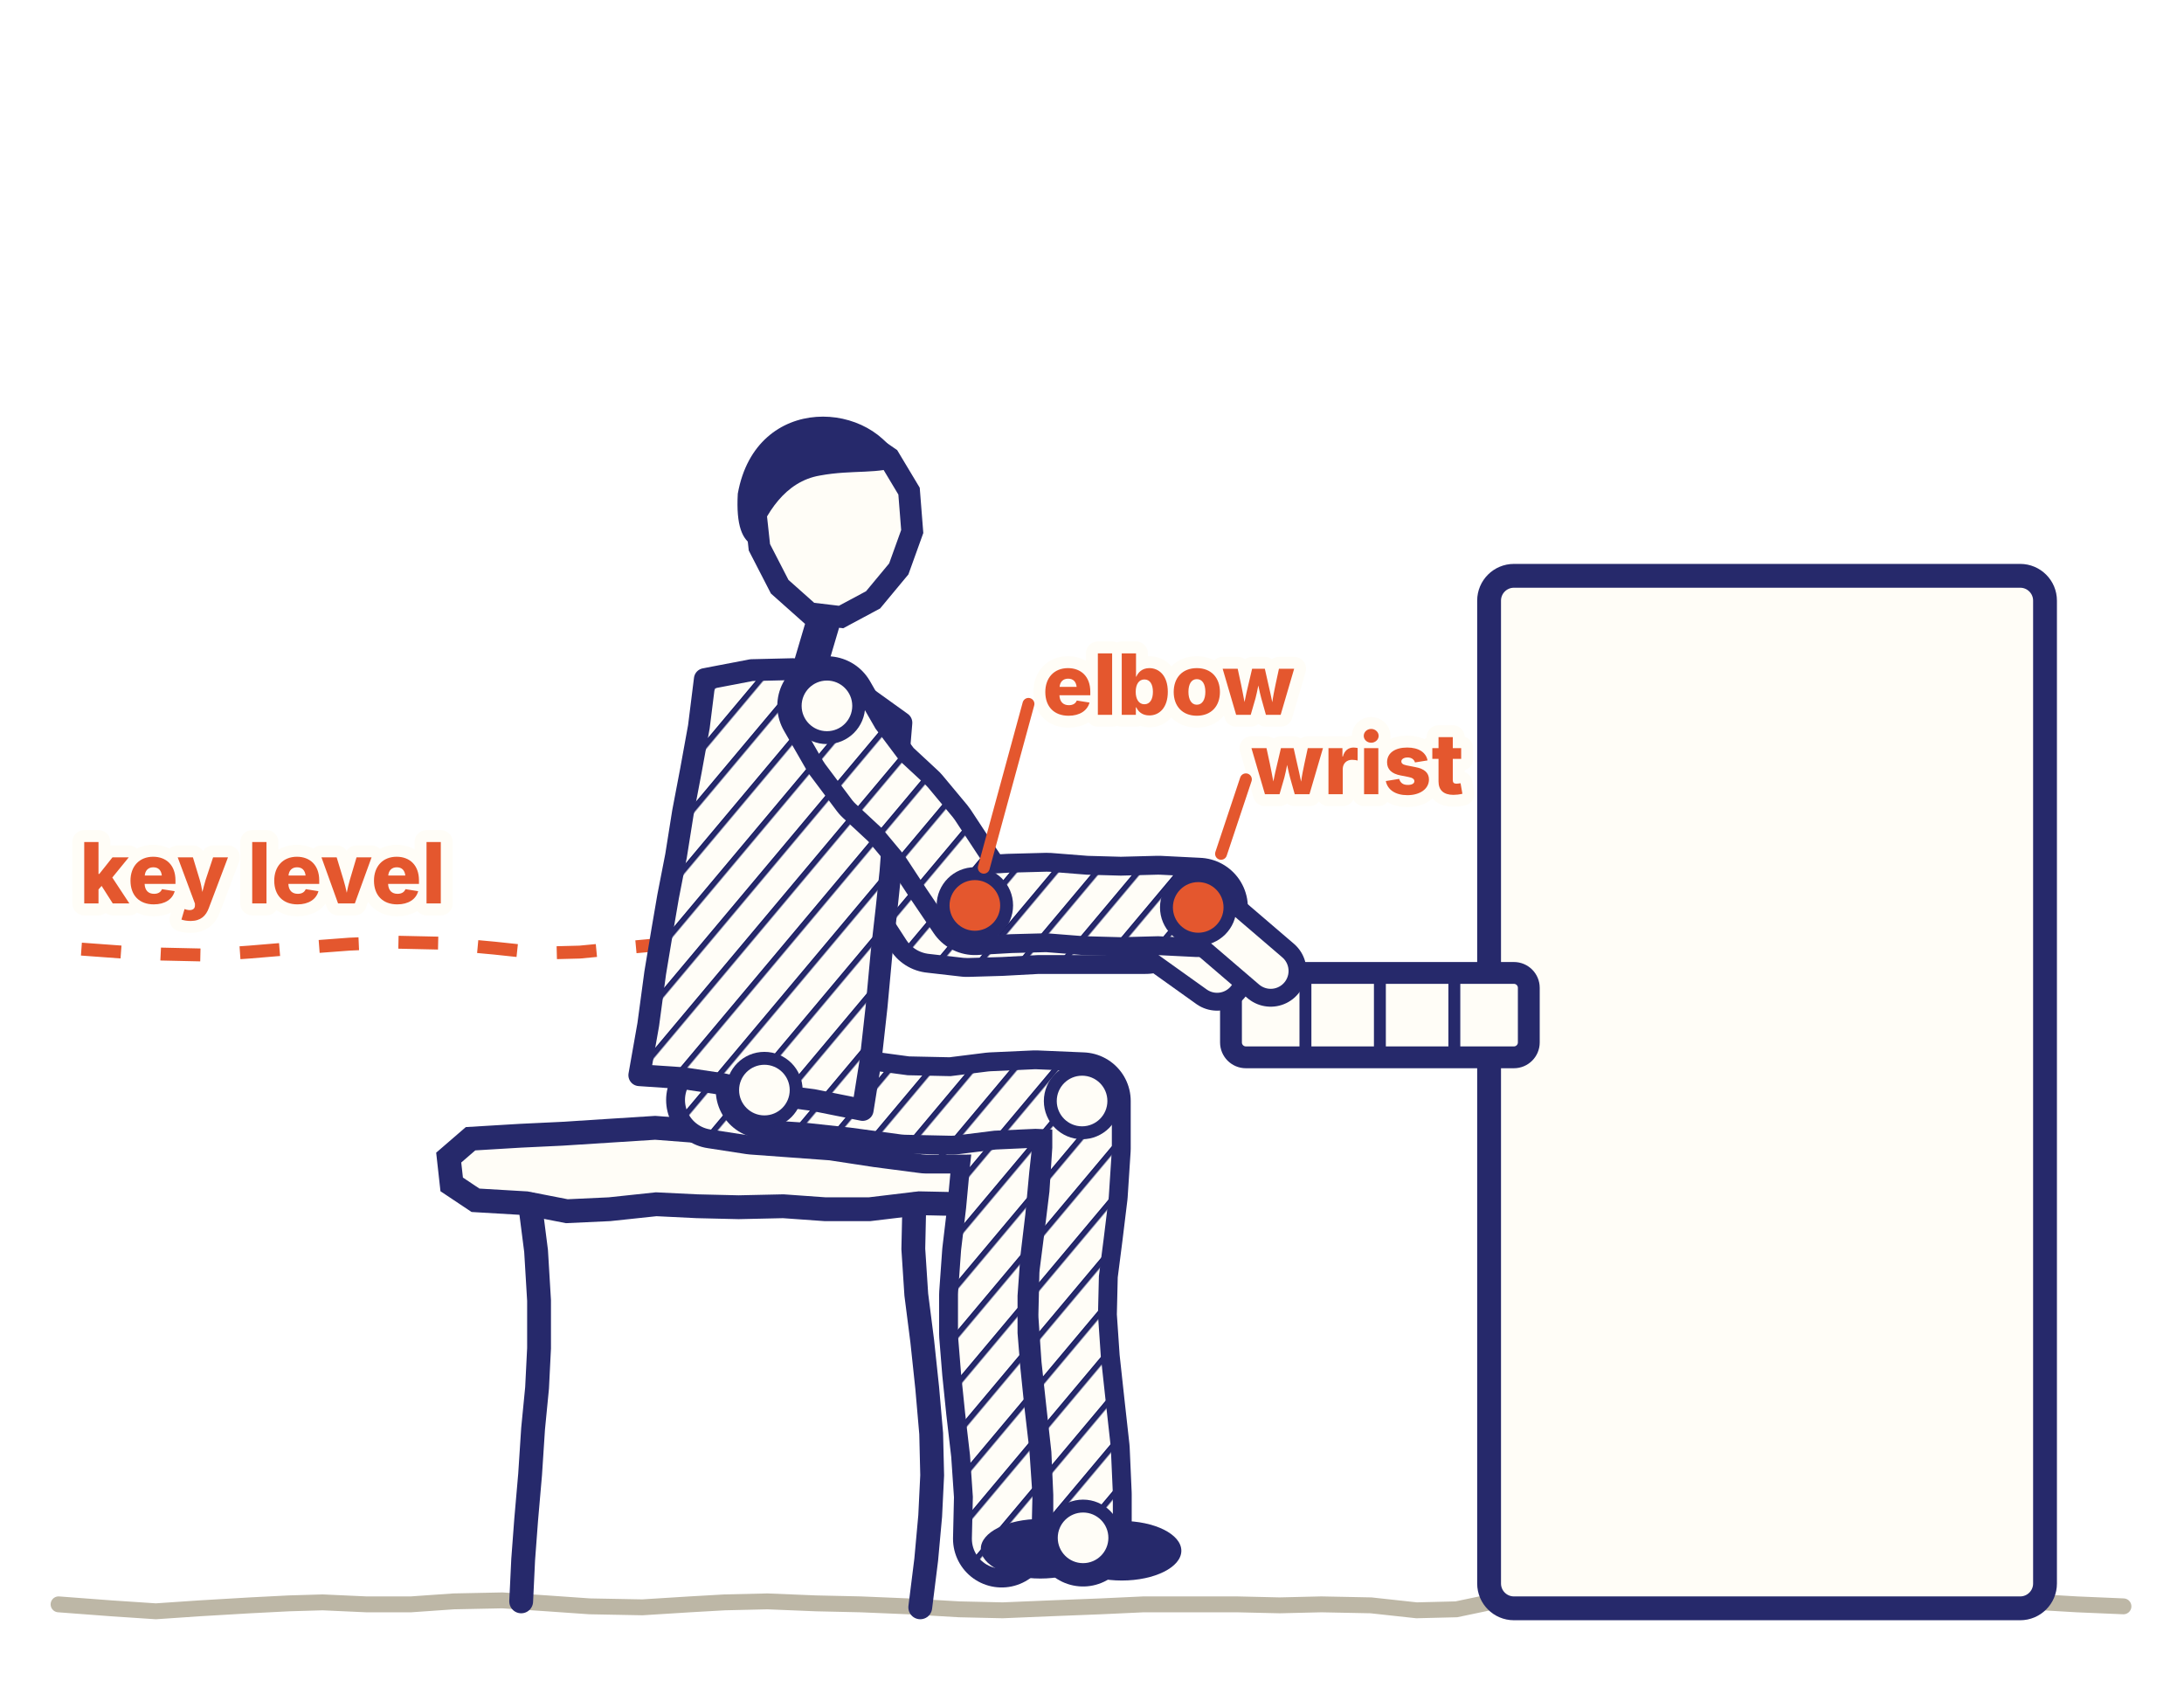
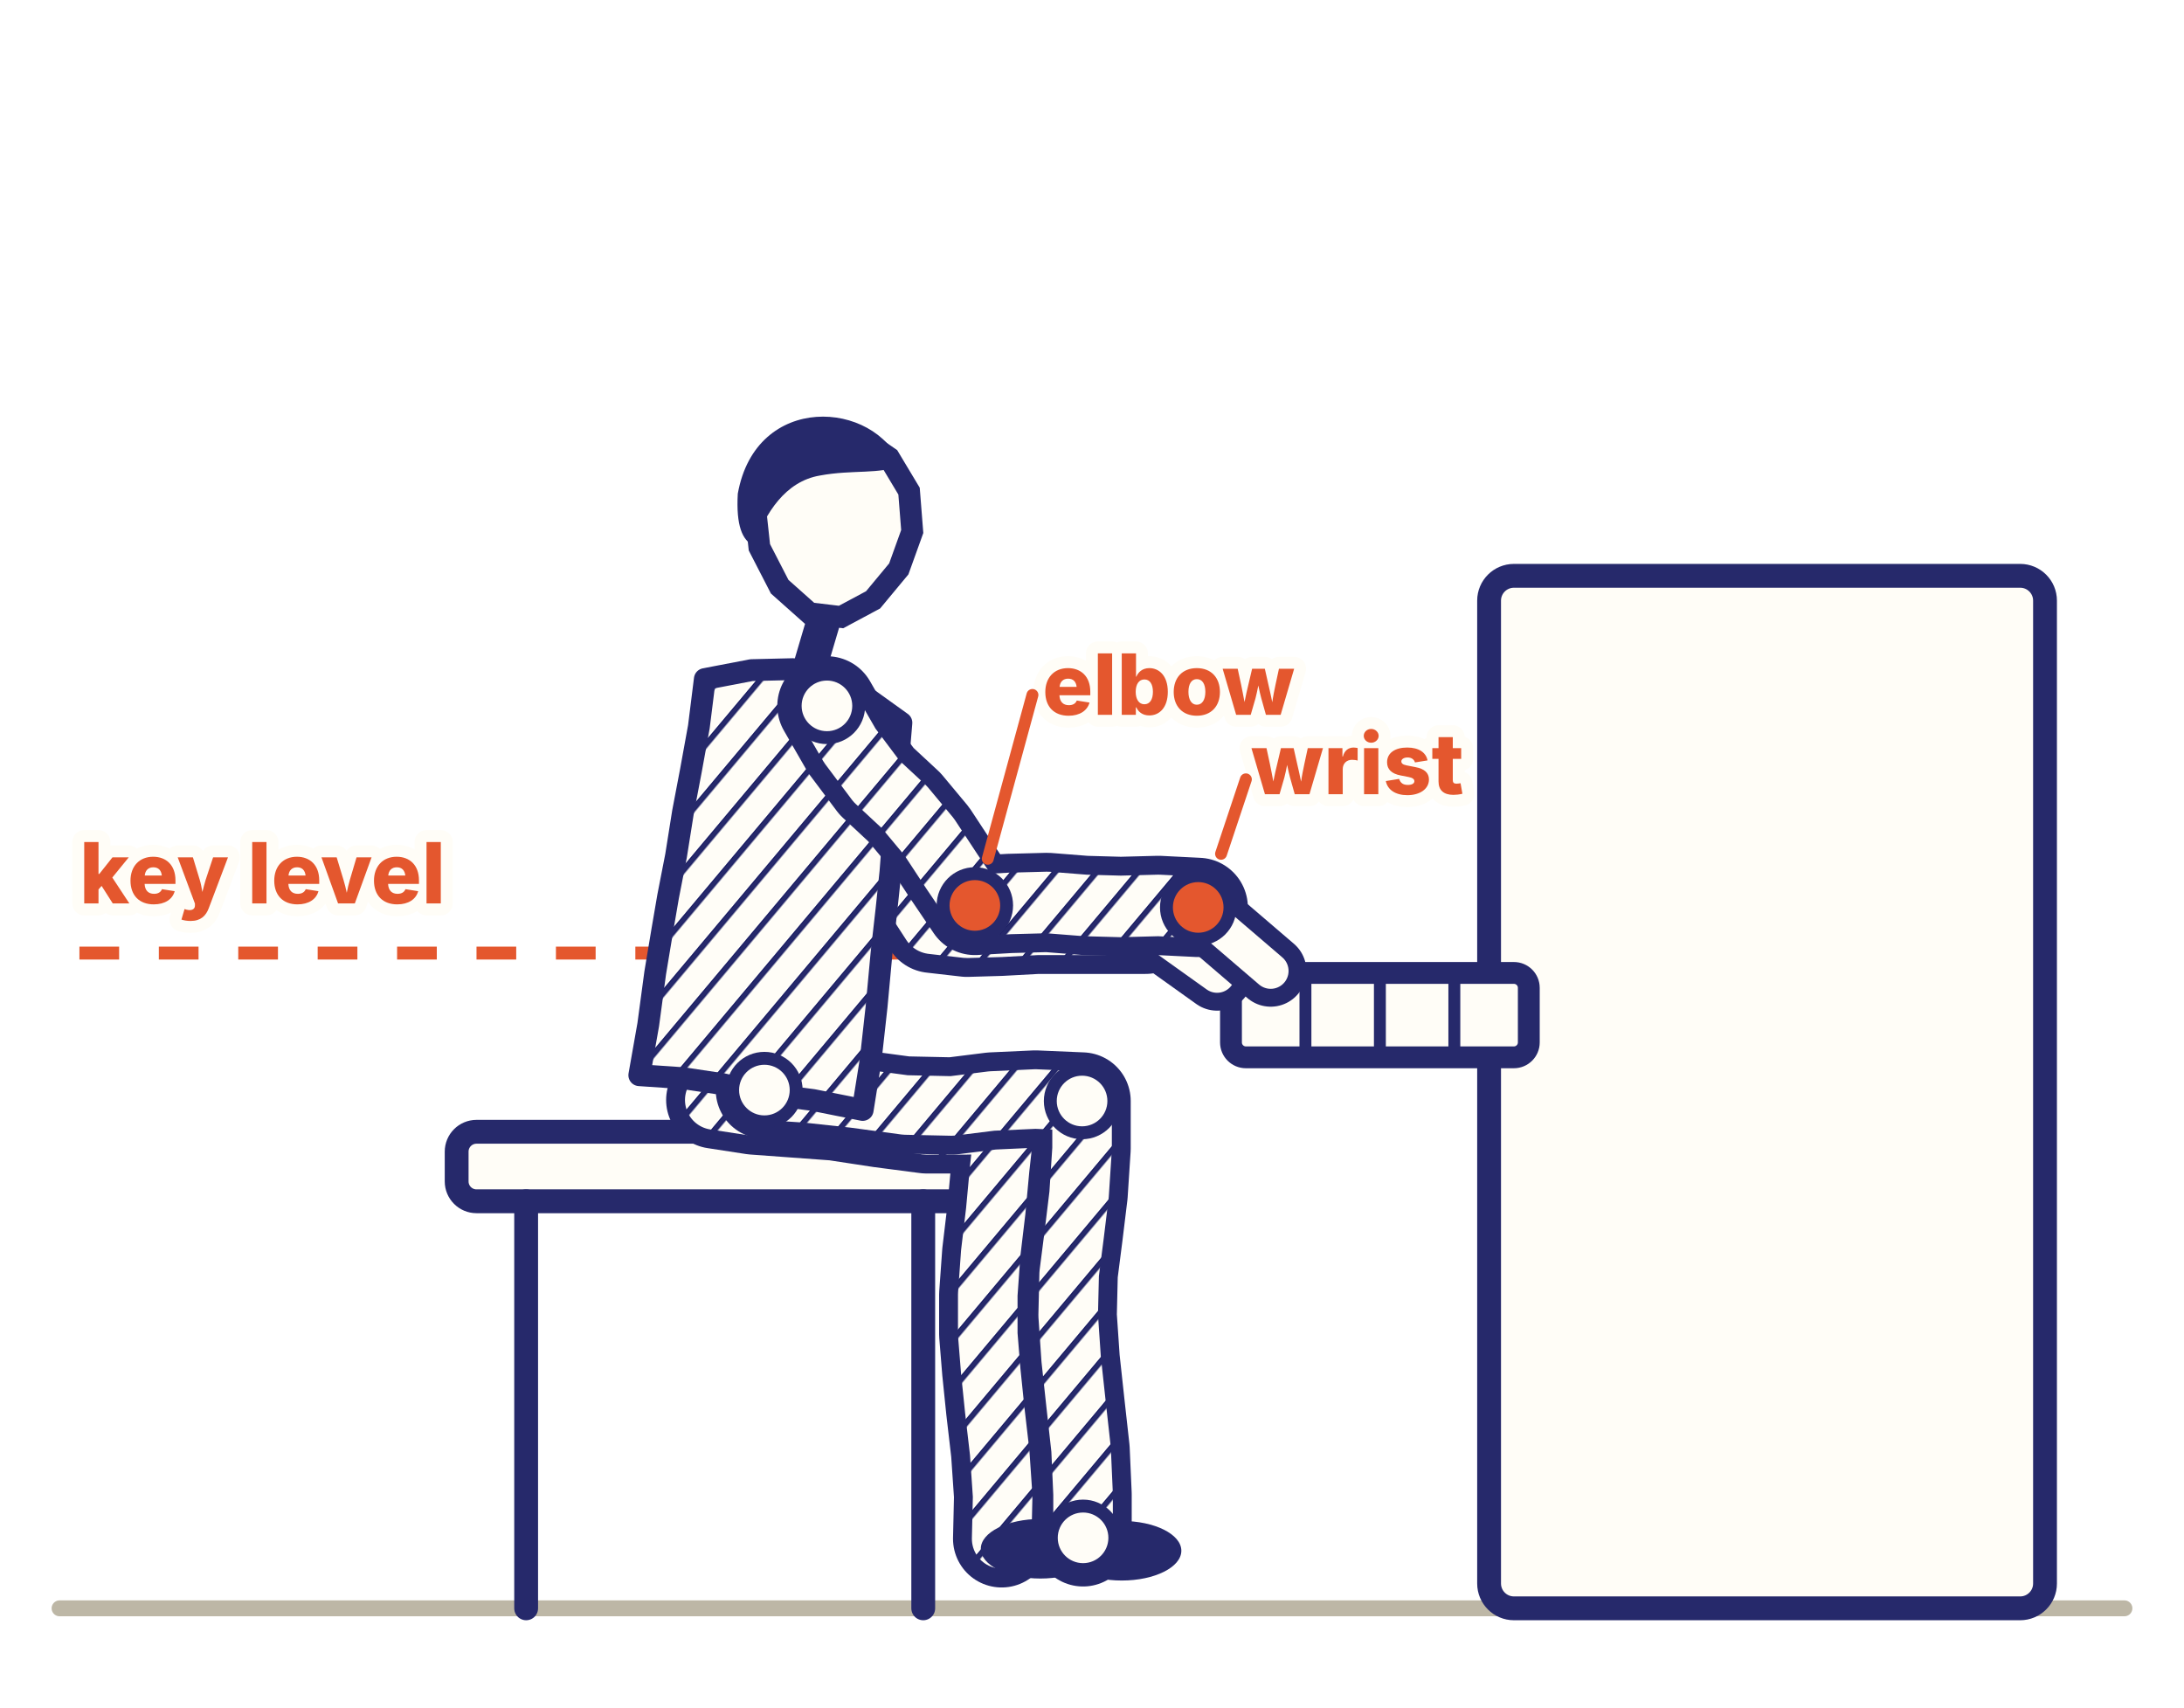
<svg xmlns="http://www.w3.org/2000/svg" viewBox="0 0 220 172" width="440" height="344">
  <defs>
    <pattern id="hpsit20" width="3.2" height="3.2" patternUnits="userSpaceOnUse" patternTransform="rotate(40)">
      <rect width="3.2" height="3.2" fill="#fffdf7" />
      <line x1="0" y1="0" x2="0" y2="3.2" stroke="#26296b" stroke-width="1.15" />
    </pattern>
  </defs>
-   <path d="M5.9 161.6l5.3.4 4.5.3 4.4-.3 5.1-.3 3.9-.2 3.4-.1 4.4.2 4.5 0 4.3-.3 4.9-.1 4.5.3 4.3.3 5.3.1 4.8-.3 3.5-.2 4.3-.1 4.9.2 4.5.1 4.8.2 5.1.3 4.4.1 4.8-.2 5.1-.2 4.3-.2 4.4 0 5 0 4.3.1 4.2-.1 5 .1 4.6.5 4-.1 4.3-.9 4.3-.5 4.3.1 4.9.2 4.5.3 3.8.4 4.5-.2 4.8-.3 4.1.2 4 0 4.3-.7 4.6 0 5 .6 5.1.3 4.7.2" stroke="#bdb7a6" stroke-width="1.6" stroke-linecap="round" fill="none" />
+   <line x1="6.0" y1="162.0" x2="214.0" y2="162.0" stroke="#bdb7a6" stroke-width="1.6" stroke-linecap="round" />
  <text stroke="#fffdf7" stroke-width="2.4" stroke-linejoin="round" paint-order="stroke" x="8" y="91" font-size="8.5" font-weight="800" fill="#e4572e" font-family="Inter,sans-serif">key level</text>
-   <path d="M8.2 95.6l4.1.3 4 .2 4.5.1 4.3-.3 4.8-.4 5.3-.4 4.6-.2 4.6.1 5.4.5 4.7.5 3.9-.1 4.2-.4 4.3-.4 4.5-.1 5.1-.1 4.8-.1 4.5-.1 5.1.5 4.8.8 4 .1 4.2-.3 4.4-.4 4.1-.5 4.5.1 4.9.6" stroke="#e4572e" stroke-width="1.3" stroke-dasharray="4 4" fill="none" />
-   <path d="M47.4 114.7l5-.3 4.2-.2 4.7-.3 4.7-.3 3.9.3 4.2.7 4.6 0 4.6-.3 5.1.3 5.2.2 4.5-.3 1.8 1.9-.3 3.1-2.2 1.8-4.8-.1-5 .6-4.5 0-4.2-.3-4.5.1-4.2-.1-4.1-.2-4.7.5-4.3.2-4.1-.8-5.1-.3-2.4-1.6-.3-2.7z" fill="#fffdf7" stroke="#26296b" stroke-width="2.4" />
-   <path d="M53.4 121.3l.6 4.7 .3 5 0 4.8-.2 4-.4 4.1-.3 4.6-.4 4.6-.3 4-.2 4.2" stroke="#26296b" stroke-width="2.4" stroke-linecap="round" fill="none" />
-   <path d="M92.1 121.3l-.1 4.5 .3 4.6 .6 4.7 .5 4.7 .4 4.6 .1 4.2-.2 4.1-.4 4.4-.6 4.8" stroke="#26296b" stroke-width="2.4" stroke-linecap="round" fill="none" />
+   <line x1="8" y1="96" x2="122" y2="96" stroke="#e4572e" stroke-width="1.3" stroke-dasharray="4 4" />
+   <rect x="46" y="114" width="54" height="7" rx="2" fill="#fffdf7" stroke="#26296b" stroke-width="2.4" />
+   <line x1="53.0" y1="121.0" x2="53.0" y2="162.0" stroke="#26296b" stroke-width="2.4" stroke-linecap="round" />
+   <line x1="93.0" y1="121.0" x2="93.0" y2="162.0" stroke="#26296b" stroke-width="2.4" stroke-linecap="round" />
  <rect x="150" y="58" width="56" height="104" rx="2.5" fill="#fffdf7" stroke="#26296b" stroke-width="2.4" />
  <rect x="124" y="98" width="30" height="8.5" rx="1.5" fill="#fffdf7" stroke="#26296b" stroke-width="2.2" />
  <line x1="131.5" y1="98.0" x2="131.5" y2="106.5" stroke="#26296b" stroke-width="1.2" stroke-linecap="round" />
  <line x1="139.0" y1="98.0" x2="139.0" y2="106.5" stroke="#26296b" stroke-width="1.2" stroke-linecap="round" />
  <line x1="146.5" y1="98.0" x2="146.5" y2="106.5" stroke="#26296b" stroke-width="1.2" stroke-linecap="round" />
  <g data-who="girl" display="none">
    <path d="M72 110.8l3.9.6 4.1.3 4.1.3 4.6.7 4.6.6 4 0 3.9-.1-.5 4.5-.4 4.3-.5 4.2-.3 4.2 0 4 .3 3.7 .4 3.9 .5 4.3 .3 4.4-.1 4.3" fill="none" stroke="#26296b" stroke-width="9.8" stroke-linecap="round" stroke-linejoin="round" />
    <path d="M72 110.8l3.9.6 4.1.3 4.1.3 4.6.7 4.6.6 4 0 3.9-.1-.5 4.5-.4 4.3-.5 4.2-.3 4.2 0 4 .3 3.7 .4 3.9 .5 4.3 .3 4.4-.1 4.3" fill="none" stroke="url(#hpsit20)" stroke-width="6.0" stroke-linecap="round" stroke-linejoin="round" />
    <path d="M72 110.8l3.9.6 4.1.3 4.1.3 4.6.7 4.6.6 4 0 3.9-.1-.5 4.5-.4 4.3-.5 4.2-.3 4.2 0 4 .3 3.7 .4 3.9 .5 4.3 .3 4.4-.1 4.3" fill="none" stroke="#fffdf7" stroke-width="5" stroke-linecap="round" stroke-linejoin="round" />
    <path d="M100.4 120.3l-.5 4.4-.3 4.5-.1 4.2 .2 4 .4 4 .6 4.5 .3 4.5-.1 4.6" fill="none" stroke="#26296b" stroke-width="10.2" stroke-linecap="round" stroke-linejoin="round" />
    <path d="M100.4 120.3l-.5 4.4-.3 4.5-.1 4.2 .2 4 .4 4 .6 4.5 .3 4.5-.1 4.6" fill="none" stroke="url(#hpsit20)" stroke-width="6.4" stroke-linecap="round" stroke-linejoin="round" />
    <g transform="translate(0.8 0)">
      <ellipse cx="104.0" cy="156.0" rx="6" ry="3" fill="#26296b" />
    </g>
    <path d="M79.8 72.3l1.9 3.8 2.2 4 2.5 3.3 2.6 2.8 2.5 3.1 2.4 3.7 3.5.4 3.4-.1 3.7-.2 3.7 0 3.5 0 3.7 0" fill="none" stroke="#26296b" stroke-width="10.0" stroke-linecap="round" stroke-linejoin="round" />
    <path d="M79.8 72.3l1.9 3.8 2.2 4 2.5 3.3 2.6 2.8 2.5 3.1 2.4 3.7 3.5.4 3.4-.1 3.7-.2 3.7 0 3.5 0 3.7 0" fill="none" stroke="url(#hpsit20)" stroke-width="6.2" stroke-linecap="round" stroke-linejoin="round" />
    <path d="M79.8 72.3l1.9 3.8 2.2 4 2.5 3.3 2.6 2.8 2.5 3.1 2.4 3.7 3.5.4 3.4-.1 3.7-.2 3.7 0 3.5 0 3.7 0" fill="none" stroke="#fffdf7" stroke-width="5.2" stroke-linecap="round" stroke-linejoin="round" />
    <g transform="translate(-0.4 -0.8)">
      <polyline points="116.0,94.0 123.0,99.0" fill="none" stroke="#26296b" stroke-width="7.2" stroke-linecap="round" stroke-linejoin="round" />
    </g>
    <g transform="translate(-0.4 -0.8)">
      <polyline points="116.0,94.0 123.0,99.0" fill="none" stroke="url(#hpsit20)" stroke-width="3.4" stroke-linecap="round" stroke-linejoin="round" />
    </g>
    <g transform="translate(-0.4 -0.8)">
      <polyline points="116.0,94.0 123.0,99.0" fill="none" stroke="#fffdf7" stroke-width="3.6" stroke-linecap="round" stroke-linejoin="round" />
    </g>
    <path d="M77 109.8l4.4.3 4.6.5 5.2.7 4.7.1 4-.5 4.4-.2 4.7.2 0 4.8-.3 4.6-.5 4.1-.5 3.9-.1 4.2 .3 4.4 .5 4.6 .5 4.5 .2 4.5 0 4.4" fill="none" stroke="#26296b" stroke-width="9.8" stroke-linecap="round" stroke-linejoin="round" />
    <path d="M77 109.8l4.4.3 4.6.5 5.2.7 4.7.1 4-.5 4.4-.2 4.7.2 0 4.8-.3 4.6-.5 4.1-.5 3.9-.1 4.2 .3 4.4 .5 4.6 .5 4.5 .2 4.5 0 4.4" fill="none" stroke="url(#hpsit20)" stroke-width="6.0" stroke-linecap="round" stroke-linejoin="round" />
    <path d="M77 109.8l4.4.3 4.6.5 5.2.7 4.7.1 4-.5 4.4-.2 4.7.2 0 4.8-.3 4.6-.5 4.1-.5 3.9-.1 4.2 .3 4.4 .5 4.6 .5 4.5 .2 4.5 0 4.4" fill="none" stroke="#fffdf7" stroke-width="5" stroke-linecap="round" stroke-linejoin="round" />
    <path d="M108.8 118.5l-.4 4-.5 3.6-.3 3.8 .1 4 .3 4.2 .5 4.2 .4 4.3 .2 4.2 0 4.1" fill="none" stroke="#26296b" stroke-width="10.2" stroke-linecap="round" stroke-linejoin="round" />
    <path d="M108.8 118.5l-.4 4-.5 3.6-.3 3.8 .1 4 .3 4.2 .5 4.2 .4 4.3 .2 4.2 0 4.1" fill="none" stroke="url(#hpsit20)" stroke-width="6.4" stroke-linecap="round" stroke-linejoin="round" />
    <g transform="translate(1 0.2)">
      <ellipse cx="112.0" cy="156.0" rx="6" ry="3" fill="#26296b" />
    </g>
    <path d="M71 68.4l-.6 4.8-.8 4.4-.8 4.2-.7 4.4-.8 4.1-.6 3.5-.7 4.2-.7 5.2-.9 5.1 4.4.3 4 .6 4.5 1 4.6.6 5 1 .8-5 .6-5.4 .5-5.4 .5-4.4 .4-3.8 .3-3.9 .3-3.9 .2-3.6 .3-3.6-3.9-2.8-3.6-1.9-3.4-.7-4.2.1z" fill="#fffdf7" stroke="#26296b" stroke-width="2.2" stroke-linejoin="round" />
    <path d="M63.9 108.3l.8-4.4 .6-4.6 .7-4.1 .6-3.3 .8-3.5 .8-4.1 1.8-3.3 2-3.1 2-3.4 1.9-4 3.8.4 3.2.4 3.3 1.1 .9 3.9 1 3.5 1 3.2 1 3.2 .7 3.5 .8 3.6 .8 3.8 .9 4.2-.3 5.2-.7 4.9-.9 4.3-.8 4.3-3.6 1-3.2.7-3.2-2.2-3.5-1.8-3.6-2.3-3.2-2.8-2.9-2.4z" fill="url(#hpsit20)" stroke="#26296b" stroke-width="2.2" stroke-linejoin="round" />
    <g transform="translate(-0.1 0.1)">
      <line x1="90.4" y1="104.8" x2="82.4" y2="104.6" stroke="#fffdf7" stroke-width="1.3" stroke-linecap="round" />
    </g>
    <g transform="translate(-0.4 0.2)">
      <line x1="90.3" y1="108.6" x2="82.3" y2="108.3" stroke="#fffdf7" stroke-width="1.3" stroke-linecap="round" />
    </g>
    <g transform="translate(-0.8 0.2)">
      <line x1="90.1" y1="112.2" x2="82.1" y2="111.9" stroke="#fffdf7" stroke-width="1.3" stroke-linecap="round" />
    </g>
    <g transform="translate(-1.1 0.5)">
      <line x1="90.0" y1="116.0" x2="82.0" y2="115.7" stroke="#fffdf7" stroke-width="1.3" stroke-linecap="round" />
    </g>
    <path d="M83.3 71.1l2.3 4 2.7 3.6 2.8 2.6 2.5 3 2.3 3.5 2.3 3.4 3.5-.2 3.8-.1 3.8.3 3.6.1 3.8-.1 4 .2" fill="none" stroke="#26296b" stroke-width="10.0" stroke-linecap="round" stroke-linejoin="round" />
    <path d="M83.3 71.1l2.3 4 2.7 3.6 2.8 2.6 2.5 3 2.3 3.5 2.3 3.4 3.5-.2 3.8-.1 3.8.3 3.6.1 3.8-.1 4 .2" fill="none" stroke="url(#hpsit20)" stroke-width="6.2" stroke-linecap="round" stroke-linejoin="round" />
    <path d="M83.3 71.1l2.3 4 2.7 3.6 2.8 2.6 2.5 3 2.3 3.5 2.3 3.4 3.5-.2 3.8-.1 3.8.3 3.6.1 3.8-.1 4 .2" fill="none" stroke="#fffdf7" stroke-width="5.2" stroke-linecap="round" stroke-linejoin="round" />
    <g transform="translate(0 -0.2)">
      <polyline points="121.0,92.0 128.0,98.0" fill="none" stroke="#26296b" stroke-width="7.2" stroke-linecap="round" stroke-linejoin="round" />
    </g>
    <g transform="translate(0 -0.2)">
      <polyline points="121.0,92.0 128.0,98.0" fill="none" stroke="url(#hpsit20)" stroke-width="3.4" stroke-linecap="round" stroke-linejoin="round" />
    </g>
    <g transform="translate(0 -0.2)">
      <polyline points="121.0,92.0 128.0,98.0" fill="none" stroke="#fffdf7" stroke-width="3.6" stroke-linecap="round" stroke-linejoin="round" />
    </g>
    <g transform="translate(0.4 -0.2)">
      <line x1="83.1" y1="60.9" x2="81.0" y2="68.0" stroke="#26296b" stroke-width="3.4" stroke-linecap="round" />
    </g>
    <g transform="translate(0.9 0.2)">
      <path d="M80.2,67.9 Q72.6,67.6 73.7,73.8 Q79.0,73.2 80.2,67.9 Z" fill="#fffdf7" stroke="#26296b" stroke-width="1.1" stroke-linejoin="round" />
    </g>
    <g transform="translate(0.1 0.4)">
      <path d="M81.8,68.1 Q89.3,69.6 86.8,75.3 Q81.8,73.5 81.8,68.1 Z" fill="#fffdf7" stroke="#26296b" stroke-width="1.1" stroke-linejoin="round" />
    </g>
    <g transform="translate(0.6 0.2)">
      <path d="M80.5,72.6 l-3.2,-2.2 l-0.4,3.6 Z M80.5,72.6 l3.6,-1.4 l-0.4,3.6 Z" fill="#fffdf7" stroke="#26296b" stroke-width="1" stroke-linejoin="round" />
    </g>
    <g transform="translate(84.0 53.0) rotate(6.8) scale(1 1)">
      <path d="M-8.1 -0.9l.9 3.9 2.5 3.7 3.3 2.3 3.2 0 3-2.1 2.2-3.4 .9-3.9-.8-4-2.4-3.1-3.2-1.7-3.4-.1-3.1 1.6-2.3 2.9z" fill="#fffdf7" stroke="#26296b" stroke-width="2.2" />
      <g transform="translate(0.2 -0.7)">
        <path d="M4.6,-8.6 C-2,-13 -11.6,-9 -11.2,1 C-11,8 -11.8,16 -12.6,23.4 C-9.8,25 -6.2,24.8 -3.6,23.4 C-4.6,15 -4.8,8 -3.8,2.2 C-3,-2.2 0,-5.4 5.8,-5.8 Z" fill="#26296b" />
      </g>
      <g transform="translate(-0.3 -0.3)">
        <path d="M1.9,-10.4 C-0.4,-7.8 -2.4,-4.2 -3.4,0.4 L-5.9,0 C-4.9,-5 -2.6,-8.8 -0.4,-11.6 Z" fill="#fffdf7" stroke="#26296b" stroke-width="1.1" stroke-linejoin="round" />
      </g>
    </g>
  </g>
  <g data-who="boy">
    <path d="M72 110.8l3.9.6 4.1.3 4.1.3 4.6.7 4.6.6 4 0 3.9-.1-.5 4.5-.4 4.3-.5 4.2-.3 4.2 0 4 .3 3.7 .4 3.9 .5 4.3 .3 4.4-.1 4.3" fill="none" stroke="#26296b" stroke-width="9.8" stroke-linecap="round" stroke-linejoin="round" />
    <path d="M72 110.8l3.9.6 4.1.3 4.1.3 4.6.7 4.6.6 4 0 3.9-.1-.5 4.5-.4 4.3-.5 4.2-.3 4.2 0 4 .3 3.7 .4 3.9 .5 4.3 .3 4.4-.1 4.3" fill="none" stroke="url(#hpsit20)" stroke-width="6.0" stroke-linecap="round" stroke-linejoin="round" />
    <g transform="translate(0.8 0)">
      <ellipse cx="104.0" cy="156.0" rx="6" ry="3" fill="#26296b" />
    </g>
    <path d="M79.8 72.3l1.9 3.8 2.2 4 2.5 3.3 2.6 2.8 2.5 3.1 2.4 3.7 3.5.4 3.4-.1 3.7-.2 3.7 0 3.5 0 3.7 0" fill="none" stroke="#26296b" stroke-width="10.0" stroke-linecap="round" stroke-linejoin="round" />
    <path d="M79.8 72.3l1.9 3.8 2.2 4 2.5 3.3 2.6 2.8 2.5 3.1 2.4 3.7 3.5.4 3.4-.1 3.7-.2 3.7 0 3.5 0 3.7 0" fill="none" stroke="url(#hpsit20)" stroke-width="6.2" stroke-linecap="round" stroke-linejoin="round" />
    <g transform="translate(-0.4 -0.8)">
      <polyline points="116.0,94.0 123.0,99.0" fill="none" stroke="#26296b" stroke-width="7.2" stroke-linecap="round" stroke-linejoin="round" />
    </g>
    <g transform="translate(-0.4 -0.8)">
      <polyline points="116.0,94.0 123.0,99.0" fill="none" stroke="url(#hpsit20)" stroke-width="3.4" stroke-linecap="round" stroke-linejoin="round" />
    </g>
    <g transform="translate(-0.4 -0.8)">
      <polyline points="116.0,94.0 123.0,99.0" fill="none" stroke="#fffdf7" stroke-width="3.6" stroke-linecap="round" stroke-linejoin="round" />
    </g>
    <path d="M77 109.8l4.4.3 4.6.5 5.2.7 4.7.1 4-.5 4.4-.2 4.7.2 0 4.8-.3 4.6-.5 4.1-.5 3.9-.1 4.2 .3 4.4 .5 4.6 .5 4.5 .2 4.5 0 4.4" fill="none" stroke="#26296b" stroke-width="9.8" stroke-linecap="round" stroke-linejoin="round" />
    <path d="M77 109.8l4.4.3 4.6.5 5.2.7 4.7.1 4-.5 4.4-.2 4.7.2 0 4.8-.3 4.6-.5 4.1-.5 3.9-.1 4.2 .3 4.4 .5 4.6 .5 4.5 .2 4.5 0 4.4" fill="none" stroke="url(#hpsit20)" stroke-width="6.0" stroke-linecap="round" stroke-linejoin="round" />
    <g transform="translate(1 0.2)">
      <ellipse cx="112.0" cy="156.0" rx="6" ry="3" fill="#26296b" />
    </g>
    <path d="M71 68.4l-.6 4.8-.8 4.4-.8 4.2-.7 4.4-.8 4.1-.6 3.5-.7 4.2-.7 5.2-.9 5.1 4.4.3 4 .6 4.5 1 4.6.6 5 1 .8-5 .6-5.4 .5-5.4 .5-4.4 .4-3.8 .3-3.9 .3-3.9 .2-3.6 .3-3.6-3.9-2.8-3.6-1.9-3.4-.7-4.2.1z" fill="url(#hpsit20)" stroke="#26296b" stroke-width="2.2" stroke-linejoin="round" />
    <path d="M83.3 71.1l2.3 4 2.7 3.6 2.8 2.6 2.5 3 2.3 3.5 2.3 3.4 3.5-.2 3.8-.1 3.8.3 3.6.1 3.8-.1 4 .2" fill="none" stroke="#26296b" stroke-width="10.0" stroke-linecap="round" stroke-linejoin="round" />
    <path d="M83.3 71.1l2.3 4 2.7 3.6 2.8 2.6 2.5 3 2.3 3.5 2.3 3.4 3.5-.2 3.8-.1 3.8.3 3.6.1 3.8-.1 4 .2" fill="none" stroke="url(#hpsit20)" stroke-width="6.2" stroke-linecap="round" stroke-linejoin="round" />
    <g transform="translate(0 -0.2)">
      <polyline points="121.0,92.0 128.0,98.0" fill="none" stroke="#26296b" stroke-width="7.2" stroke-linecap="round" stroke-linejoin="round" />
    </g>
    <g transform="translate(0 -0.2)">
      <polyline points="121.0,92.0 128.0,98.0" fill="none" stroke="url(#hpsit20)" stroke-width="3.4" stroke-linecap="round" stroke-linejoin="round" />
    </g>
    <g transform="translate(0 -0.2)">
      <polyline points="121.0,92.0 128.0,98.0" fill="none" stroke="#fffdf7" stroke-width="3.6" stroke-linecap="round" stroke-linejoin="round" />
    </g>
    <g transform="translate(0.4 -0.2)">
      <line x1="83.1" y1="60.9" x2="81.0" y2="68.0" stroke="#26296b" stroke-width="3.4" stroke-linecap="round" />
    </g>
    <g transform="translate(84.0 53.0) rotate(6.8) scale(1 1)">
      <path d="M-8.1 -0.9l.9 3.9 2.5 3.7 3.3 2.3 3.2 0 3-2.1 2.2-3.4 .9-3.9-.8-4-2.4-3.1-3.2-1.7-3.4-.1-3.1 1.6-2.3 2.9z" fill="#fffdf7" stroke="#26296b" stroke-width="2.2" />
      <g transform="translate(-0.4 -0.5)">
        <path d="M6.4,-6.4 C3,-12.6 -9,-12 -9.6,-1.6 C-9.4,1.6 -8.6,3 -7.4,3.4 C-6.6,0 -5,-3.4 -1.6,-4.4 C1.6,-5.4 4.4,-5.2 6.4,-6.4 Z" fill="#26296b" />
      </g>
    </g>
  </g>
  <g transform="translate(0.3 0.1)">
    <circle cx="83.0" cy="71.0" r="3.2" fill="#fffdf7" stroke="#26296b" stroke-width="1.3" />
  </g>
  <g transform="translate(0.2 0.2)">
    <circle cx="98.0" cy="91.0" r="3.2" fill="#e4572e" stroke="#26296b" stroke-width="1.3" />
  </g>
  <g transform="translate(-0.3 -0.6)">
    <circle cx="121.0" cy="92.0" r="3.2" fill="#e4572e" stroke="#26296b" stroke-width="1.3" />
  </g>
  <g transform="translate(-1 -0.2)">
    <circle cx="78.0" cy="110.0" r="3.2" fill="#fffdf7" stroke="#26296b" stroke-width="1.3" />
  </g>
  <g transform="translate(1 -0.1)">
    <circle cx="108.0" cy="111.0" r="3.2" fill="#fffdf7" stroke="#26296b" stroke-width="1.3" />
  </g>
  <g transform="translate(1.1 -0.1)">
    <circle cx="108.0" cy="155.0" r="3.2" fill="#fffdf7" stroke="#26296b" stroke-width="1.3" />
  </g>
  <text stroke="#fffdf7" stroke-width="2.4" stroke-linejoin="round" paint-order="stroke" x="105" y="72" text-anchor="start" font-size="8.5" font-weight="800" fill="#e4572e" font-family="Inter,sans-serif">elbow</text>
-   <g transform="translate(-0.4 0.9)">
-     <path d="M104,70 L99.5,86.5" stroke="#e4572e" stroke-width="1.2" stroke-linecap="round" />
-   </g>
+   <path d="M104,70 L99.5,86.5" stroke="#e4572e" stroke-width="1.2" stroke-linecap="round" />
  <text stroke="#fffdf7" stroke-width="2.4" stroke-linejoin="round" paint-order="stroke" x="126" y="80" text-anchor="start" font-size="8.5" font-weight="800" fill="#e4572e" font-family="Inter,sans-serif">wrist</text>
-   <g transform="translate(0 0)">
-     <path d="M125.5,78.5 L123,86" stroke="#e4572e" stroke-width="1.2" stroke-linecap="round" />
-   </g>
+   <path d="M125.5,78.5 L123,86" stroke="#e4572e" stroke-width="1.2" stroke-linecap="round" />
</svg>
